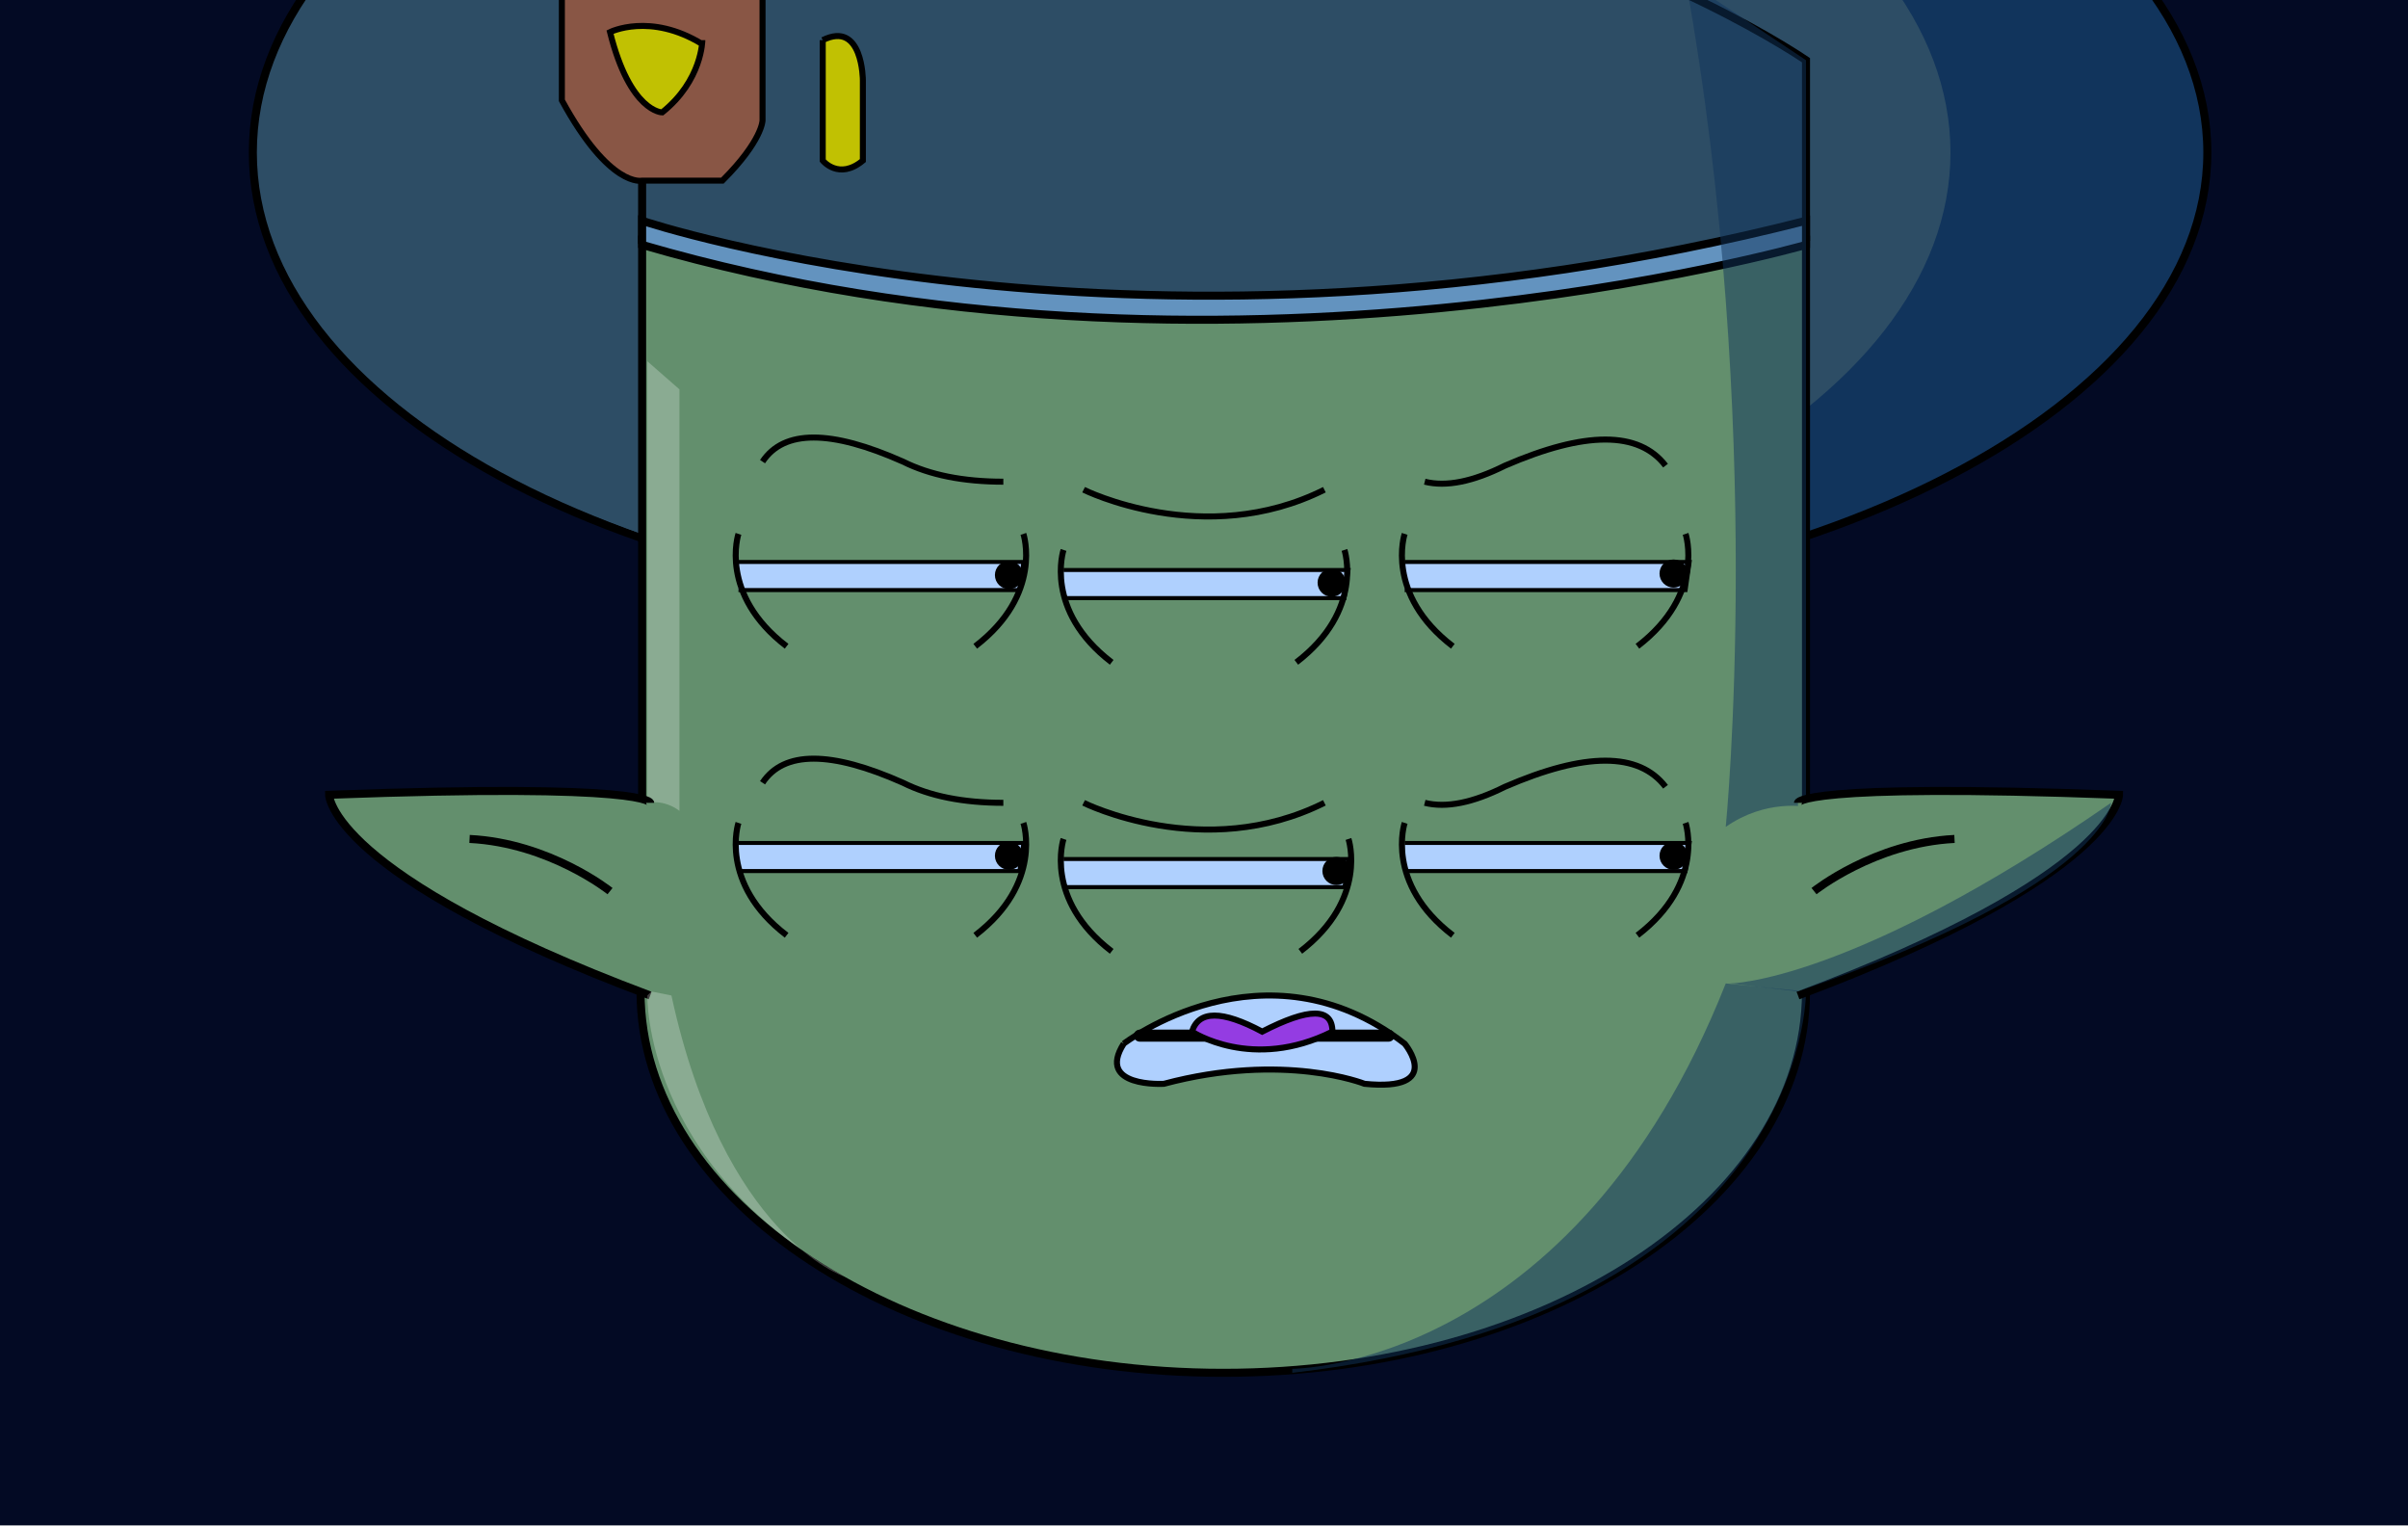
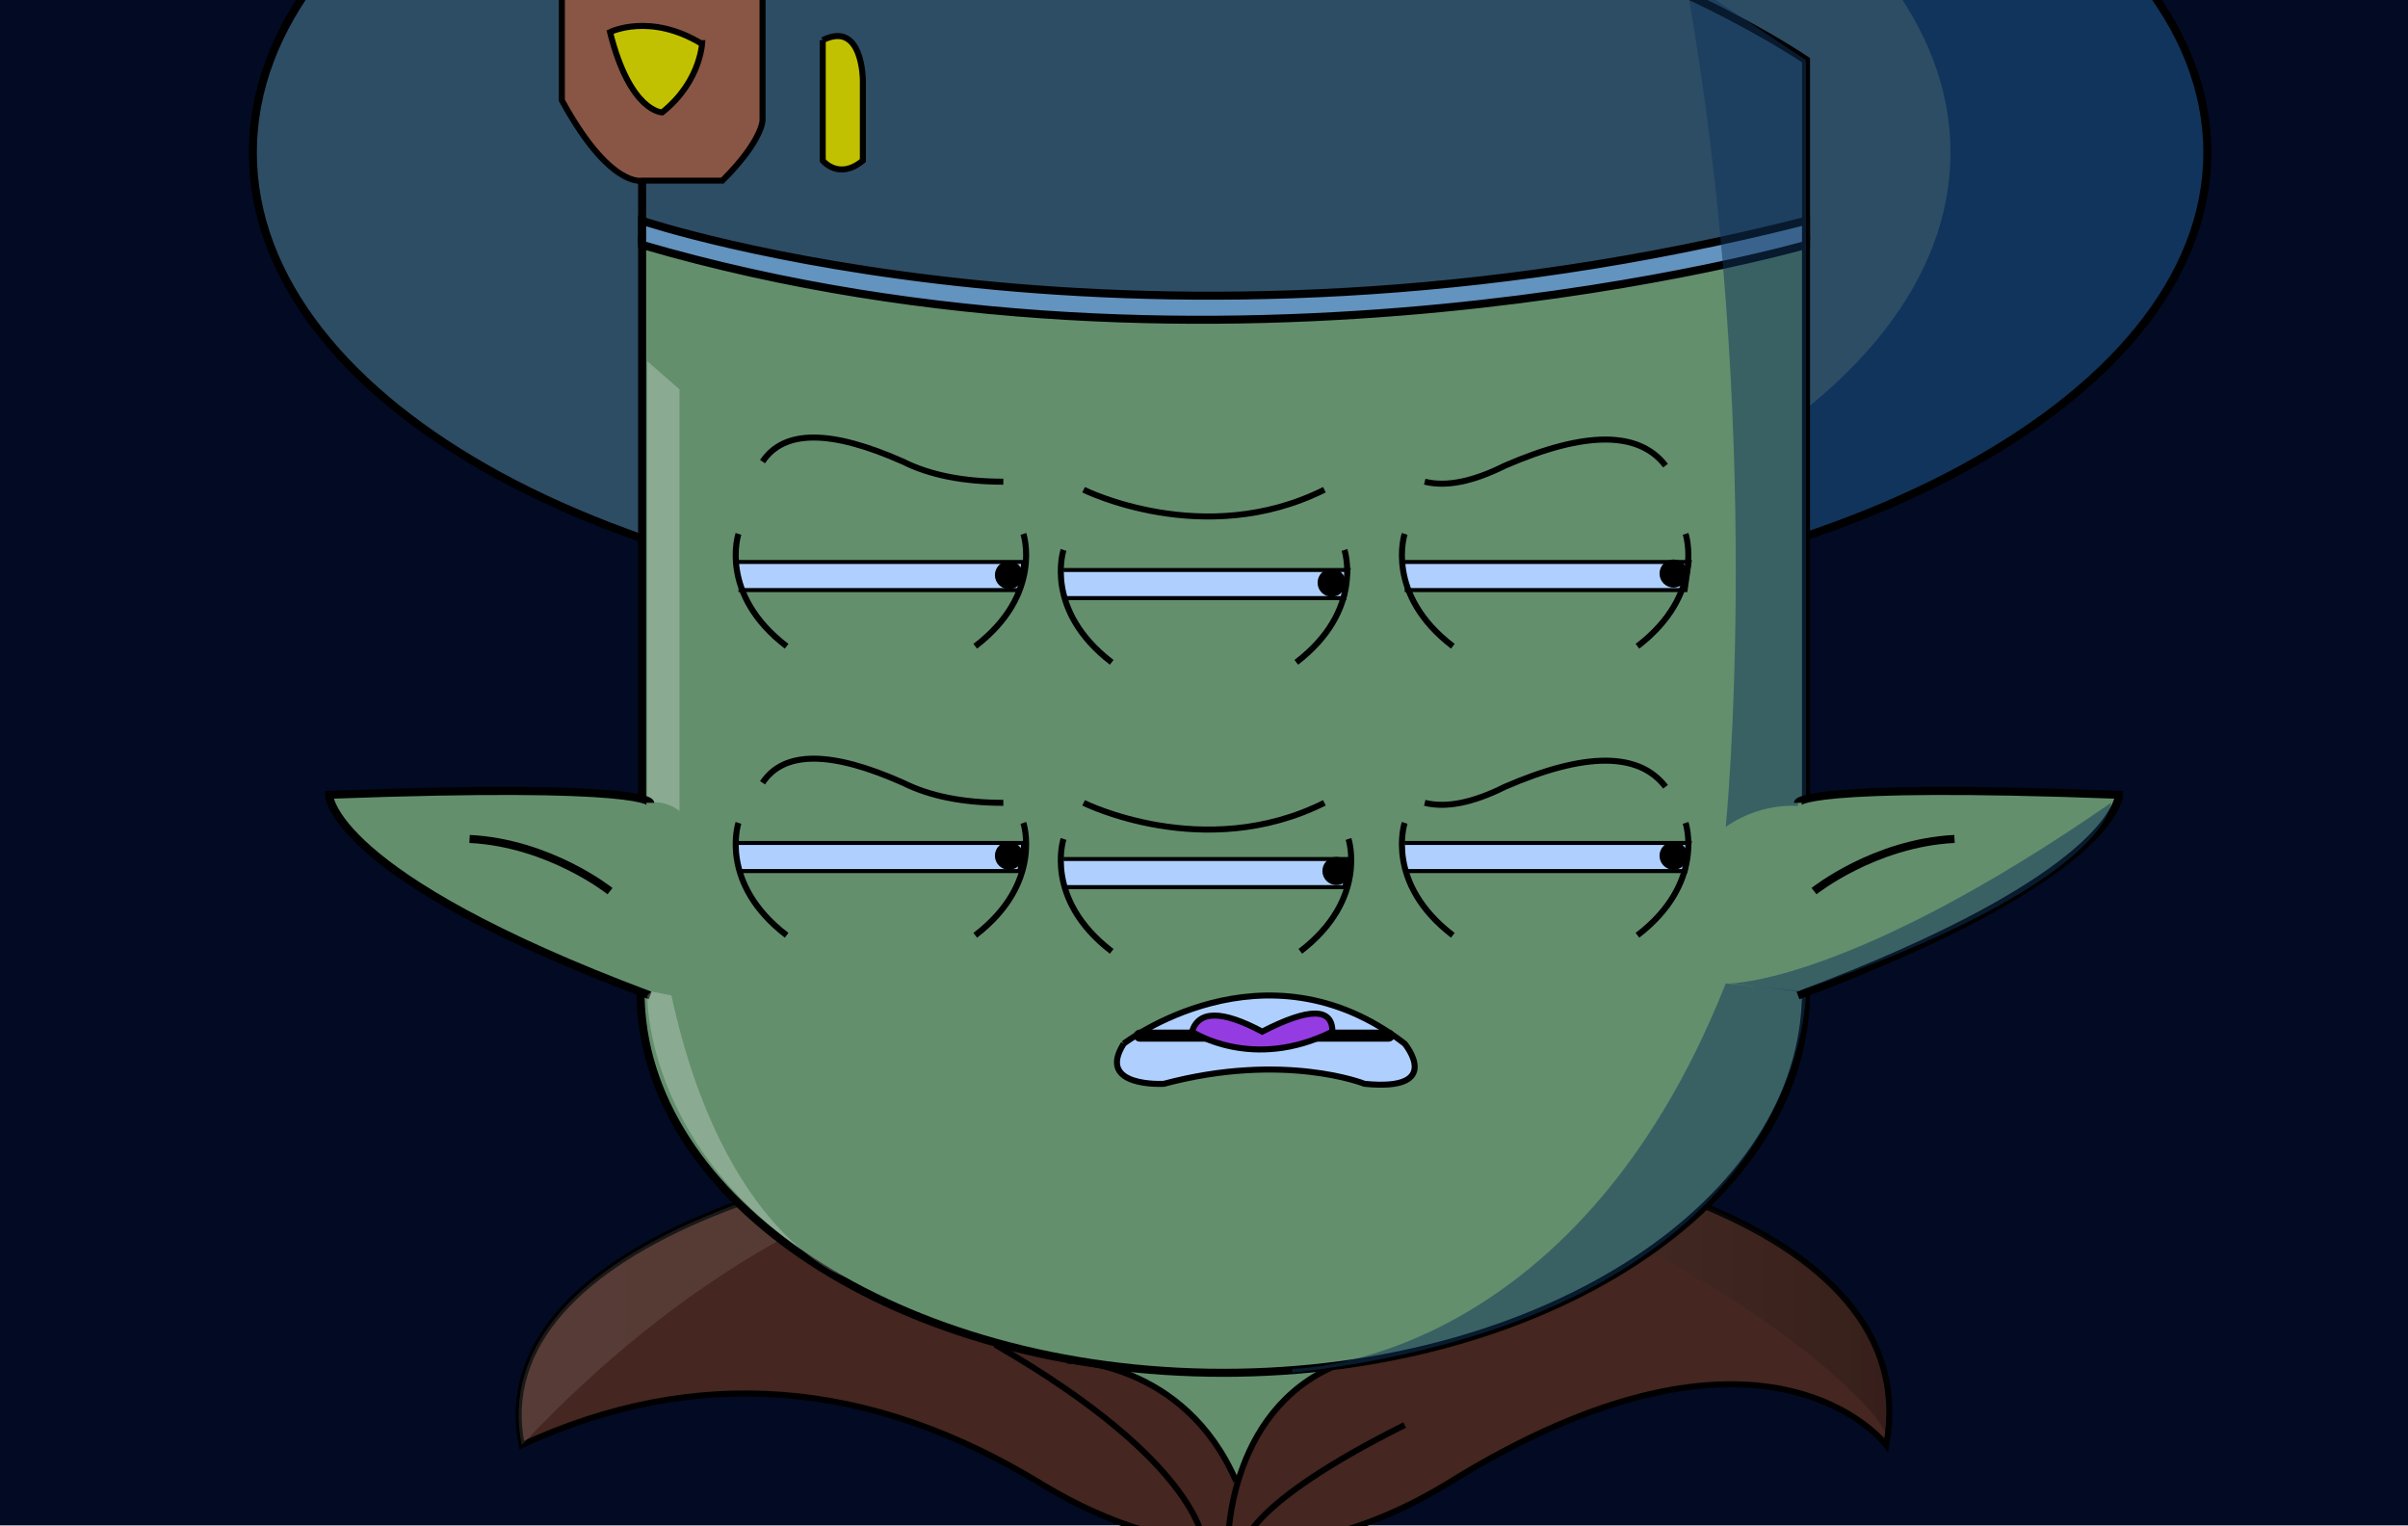
<svg xmlns="http://www.w3.org/2000/svg" height="400" viewBox="0 0 600 380" preserveAspectRatio="xMinYMin meet">
  <rect width="100%" height="100%" fill="#030a24" />
+   <path d="M 130 360      c -20 -100, 360 -110, 340 0      c 0 0, -30 -40, -110 10      q -50 30, -100 0      q -65 -40, -130 -10      z      " stroke="black" stroke-width="1.5" fill="#452620" />
+   <path d="M 310 385       c 0 0, 0 -10, 40 -30      " stroke="black" stroke-width="1.5" fill="none" />
+   <path d="M 300 385       c 0 0, 0 -20, -52 -50      " stroke="black" stroke-width="1.5" fill="none" />
+   <path d="M 306 384       c 0 0, 0 -35, 30 -45       c 0 0, 0 0, -70 0       c 0 0, 29 0, 42 30      " stroke="black" stroke-width="1.5" fill="#638F6D" />
+   <defs>
+     <linearGradient id="grad1" x1="0%" y1="0%" x2="100%" y2="0%">
+       <stop offset="0%" style="stop-color: #fff; stop-opacity:0.1" />
+       <stop offset="100%" style="stop-color:#000;stop-opacity:0.2" />
+     </linearGradient>
+   </defs>
+   <path d="M 130 360      c -20 -100, 360 -110, 340 0      c 10 -10, -180 -170, -340 0      " stroke="none" fill="url(#grad1)" />
  <ellipse rx="220" ry="30%" cx="55%" cy="10%" stroke="black" stroke-width="2" fill="#11345C" />
  <ellipse rx="210" ry="30%" cx="45.5%" cy="10%" stroke="black" stroke-width="2" fill="#2D4D65" />
  <ellipse rx="210" ry="30%" cx="46%" cy="10%" fill="#2D4D65" />
  <g>
    <ellipse rx="24.2%" ry="25%" cx="50.8%" cy="65%" fill="#638F6D" stroke="black" stroke-width="2" />
    <path d="M 450 240       c 0 0, 0 0, 0 -180       c 0 0, -150 40, -290 0       c 0 0 , 0 0, 0 180       " stroke="black" stroke-width="2" fill="#638F6D" />
  </g>
  <path d="M 450 60       c 0 0, 0 0, 0 -45       c 0 0, -145 -100, -290 0       c 0 0, 0 0, 0 45       c 0 0, 125 42, 290 0       " stroke="black" stroke-width="2" fill="#2D4D65" />
  <path d="M 160 55       c 0 0, 125 42, 290 0       c 0 0, 0 0, 0 6       c 0 0, -146 42, -290 0       z       " stroke="black" stroke-width="2" fill="#6393BF" />
  <path d="M 190 0      c 0 0, 0 0, 0 30      c 0 0, 0 5, -10 15      c 0 0, 0 0, -20 0      c 0 0, -8 2, -20 -20      c 0 0, 0 0, 0 -25      " stroke="black" stroke-width="1.5" fill="#895645" />
  <path d="M 175 10      c 0 0, 0 10, -10 18      c 0 0, -8 0, -13 -20      c 0 0, 10 -5, 23 3      " stroke="black" stroke-width="1.5" fill="#C1C102" />
  <path d="M 205 10      c 0 0, 0 0, 0 30      c 0 0, 4 5, 10 0      c 0 0, 0 0, 0 -20      c 0 0, 0 -15, -10 -10      " stroke="black" stroke-width="1.5" fill="#C1C102" />
  <path d="M 450 15      c 0 0, 0 0, 0 186      c 0 0, -10 -2, -20 5      c 0 0, 10 -100, -10 -211      " stroke="none" fill="#11345C" fill-opacity="0.5" />
  <path d="M 450 247      c 0 0, 1 80, -128 95      c 0 0, 0 0, 0 -1      c 0 0, 70 0, 108 -96      z      " stroke="noe" fill="#11345C" fill-opacity="0.5" />
  <path d="M 161.3 90      c 0 0, 0 0, 0 110      c 0 0, 4 -1, 8 2      c 0 0, 0 0, 0 -105      z      " stroke="none" fill="white" fill-opacity="0.25" />
  <g>
    <path d="M 184 140       c 0 0, 0 0, 71 0       c 0 0, 0 0, -1 7       c 0 0, 0 0, -70 0               " stroke="black" fill="#AFD0FE" />
    <path d="M 255 133       c 0 0, 5 15, -12 28        " stroke="black" stroke-width="1.5" fill="none" />
    <path d="M 184 133       c 0 0, -5 15, 12 28        " stroke="black" stroke-width="1.5" fill="none" />
    <circle r="3.5" cx="41.9%" cy="37.7%" fill="black" />
    <path d="M 190 115       q 8 -12, 35 0       q 10 5, 25 5       " stroke="black" stroke-width="1.5" fill="none" />
  </g>
  <g>
    <path d="M 184 210        c 0 0, 0 0, 71 0        c 0 0, 0 0, -1 7        c 0 0, 0 0, -70 0        x         " stroke="black" fill="#AFD0FE" />
    <path d="M 255 205        c 0 0, 5 15, -12 28         " stroke="black" stroke-width="1.5" fill="none" />
    <path d="M 184 205        c 0 0, -5 15, 12 28         " stroke="black" stroke-width="1.5" fill="none" />
    <circle r="3.5" cx="41.9%" cy="56.1%" fill="black" />
    <path d="M 190 195        q 8 -12, 35 0        q 10 5, 25 5        " stroke="black" stroke-width="1.5" fill="none" />
  </g>
  <g>
    <path d="M 265 142       c 0 0, 0 0, 71 0       c 0 0, 0 0, -1 7       c 0 0, 0 0, -70 0        " stroke="black" fill="#AFD0FE" />
    <path d="M 335 137       c 0 0, 5 15, -12 28        " stroke="black" stroke-width="1.5" fill="none" />
    <path d="M 265 137       c 0 0, -5 15, 12 28        " stroke="black" stroke-width="1.5" fill="none" />
    <circle r="3.5" cx="55.3%" cy="38.2%" fill="black" />
    <path d="M 270 122       c 0 0, 30 15, 60 0" stroke="black" stroke-width="1.5" fill="none" />
  </g>
  <g>
    <path d="M 265 214        c 0 0, 0 0, 71 0        c 0 0, 0 0, -1 7        c 0 0, 0 0, -70 0         " stroke="black" fill="#AFD0FE" />
    <path d="M 336 209        c 0 0, 5 15, -12 28         " stroke="black" stroke-width="1.5" fill="none" />
    <path d="M 265 209        c 0 0, -5 15, 12 28         " stroke="black" stroke-width="1.5" fill="none" />
    <circle r="3.5" cx="55.5%" cy="57.1%" fill="black" />
    <path d="M 270 200        c 0 0, 30 15, 60 0" stroke="black" stroke-width="1.5" fill="none" />
  </g>
  <g>
    <path d="M 350 140       c 0 0, 0 0, 71 0       c 0 0, 0 0, -1 7       c 0 0, 0 0, -70 0        " stroke="black" fill="#AFD0FE" />
    <path d="M 420 133       c 0 0, 5 15, -12 28        " stroke="black" stroke-width="1.5" fill="none" />
    <path d="M 350 133       c 0 0, -5 15, 12 28        " stroke="black" stroke-width="1.5" fill="none" />
    <circle r="3.5" cx="69.5%" cy="37.6%" fill="black" />
    <path d="M 355 120       q 8 2, 20 -4       q 30 -13, 40 0       " stroke="black" stroke-width="1.5" fill="none" />
  </g>
  <g>
    <path d="M 350 210        c 0 0, 0 0, 71 0        c 0 0, 0 0, -1 7        c 0 0, 0 0, -70 0         " stroke="black" fill="#AFD0FE" />
    <path d="M 420 205        c 0 0, 5 15, -12 28         " stroke="black" stroke-width="1.5" fill="none" />
    <path d="M 350 205        c 0 0, -5 15, 12 28         " stroke="black" stroke-width="1.5" fill="none" />
    <circle r="3.5" cx="69.5%" cy="56.1%" fill="black" />
    <path d="M 355 200     q 8 2, 20 -4     q 30 -13, 40 0     " stroke="black" stroke-width="1.5" fill="none" />
  </g>
  <g>
    <path d="M 162 200       c 0 0, 0 -5, -80 -2       c 0 0, 0 20, 80 50       " stroke="black" stroke-width="2" fill="#638F6D" />
    <path d="M 152 222       c 0 0, -15 -12, -35 -13       " stroke="black" stroke-width="2" fill="none" />
    <path d="M 448 200       c 0 0, 0 -5, 80 -2       c 0 0, 0 20, -80 50       " stroke="black" stroke-width="2" fill="#638F6D" />
    <path d="M 452 222       c 0 0, 15 -12, 35 -13       " stroke="black" stroke-width="2" fill="none" />
    <path d="M 431 245       c 0 0, 30 0, 95 -45       c 0 0, 0 20, -78 47       " stroke="none" fill="#11345C" fill-opacity="0.5" />
    <path d="M 161.3 248       c 0 0, -1 42, 49 70       c 0 0, -30 -10, -43 -70       c 0 0, 0 0, -5 -1       z       " stroke="none" fill="white" fill-opacity="0.25" />
  </g>
  <g>
    <path d="M 280 260       c 0 0, 35 -27 , 70 0       c 0 0, 10 12, -10 10       c 0 0, -20 -8, -50 0       c 0 0, -17 1, -10 -10       " stroke="black" stroke-width="1.5" fill="#AFD0FE" />
    <path d="M 284 258       l 62 0       " stroke="black" stroke-width="3" stroke-linecap="round" />
  </g>
  <g>
    <path d="M 297 257       c 0 0, 15 10, 35 0       q 0 -9, -17.5 0       q -15 -8, -17.5 0       " stroke="black" stroke-width="1.5" fill="#943CE2" />
  </g>
</svg>
